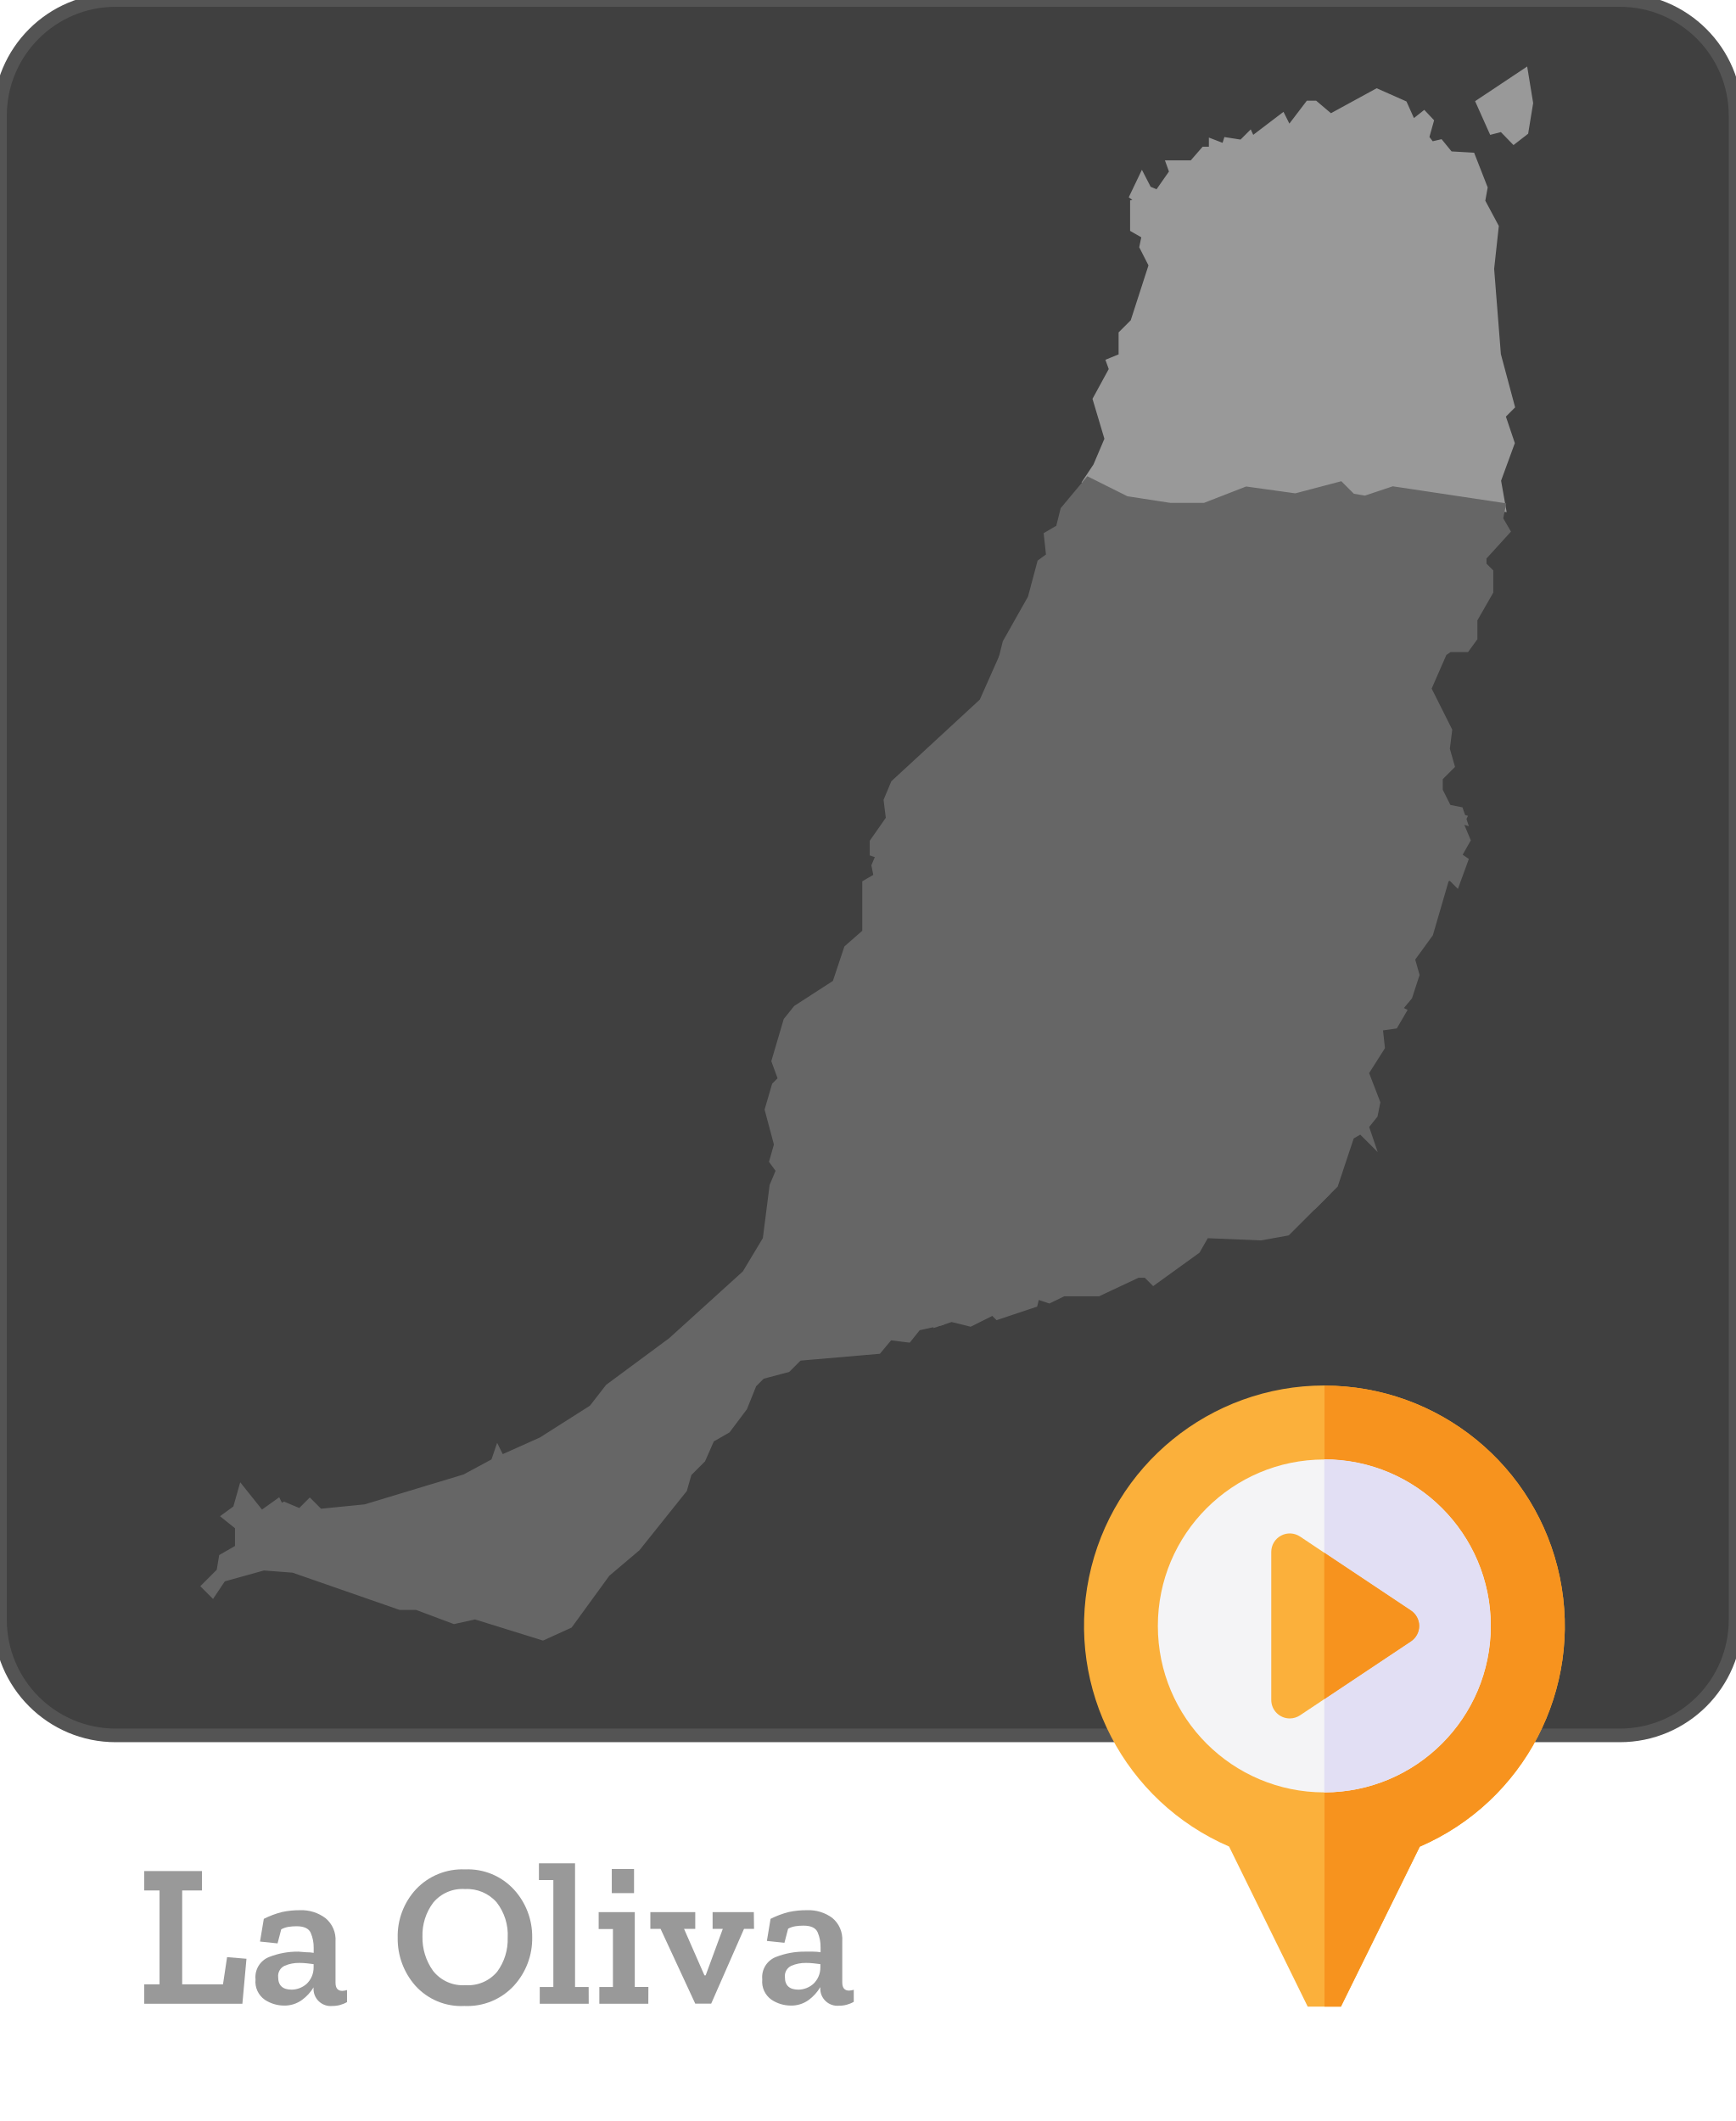
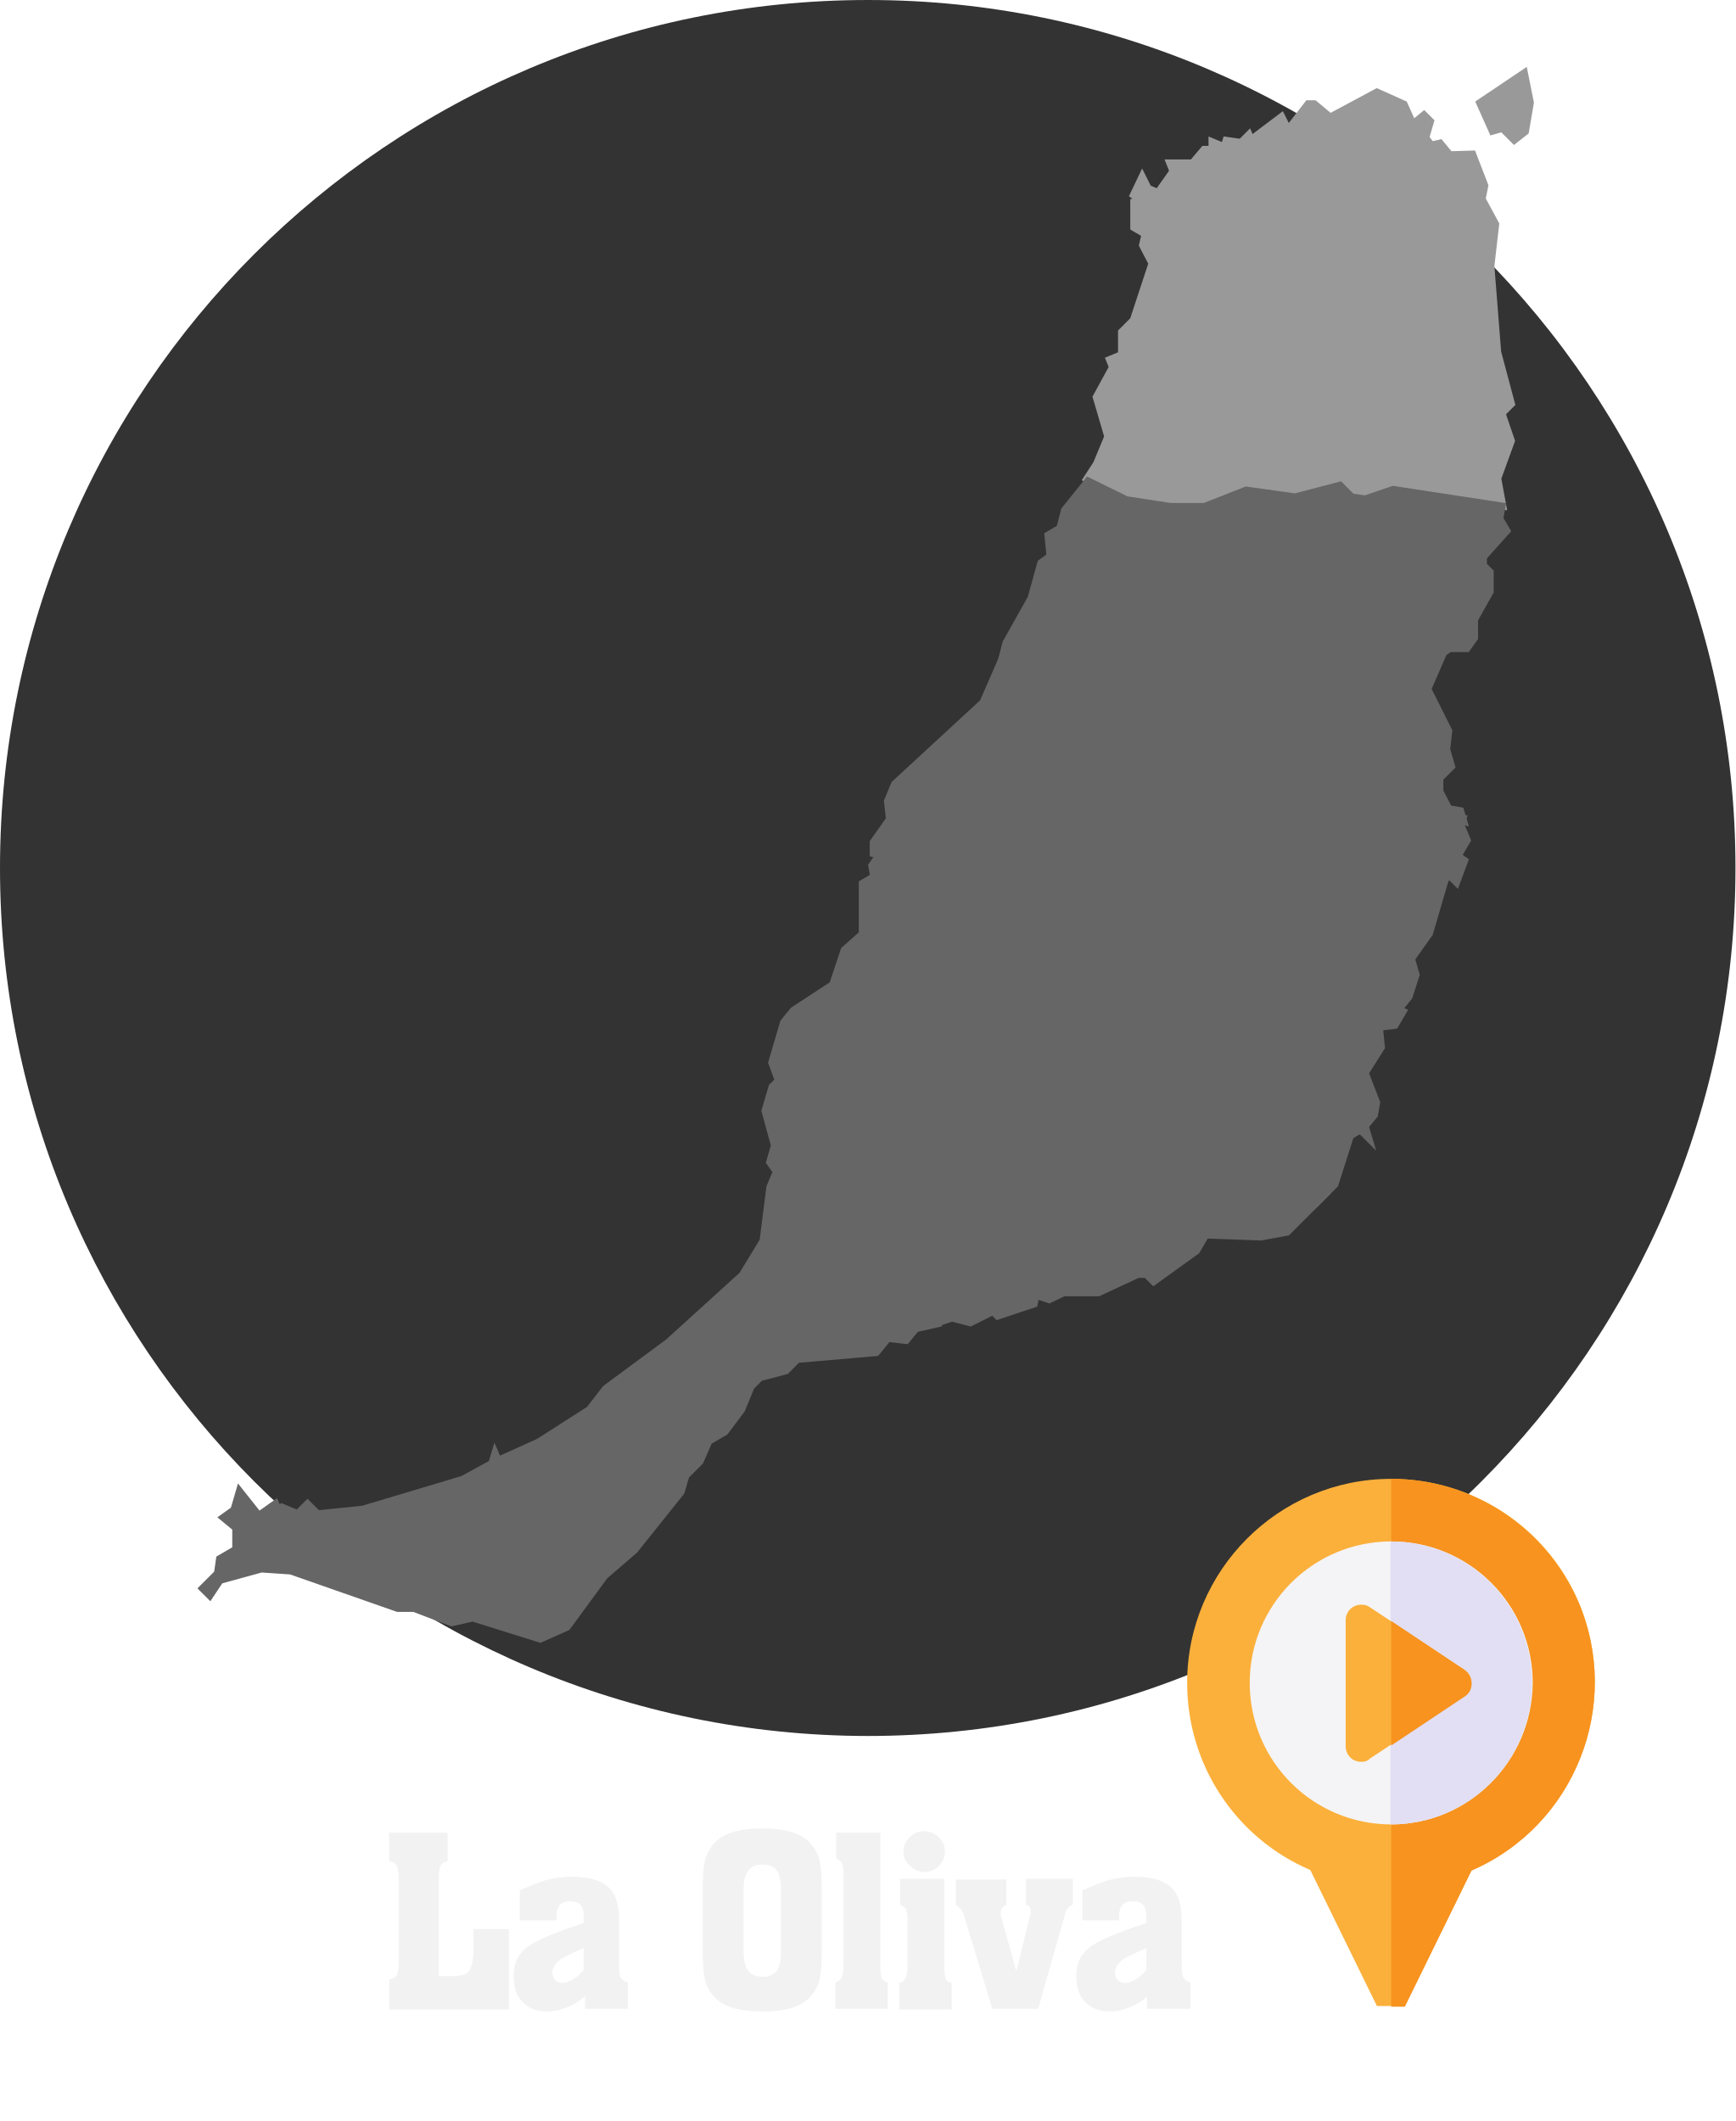
- <svg xmlns="http://www.w3.org/2000/svg" id="Municipios_de_la_provincia_de_Santa_Cruz_de_Tenerife" data-name="Municipios de la provincia de Santa Cruz de Tenerife" viewBox="0 0 255.12 311.81">
-   <defs>
-     <style>.cls-1{fill:#404040;stroke:#545454;stroke-width:2px;}.cls-1,.cls-2,.cls-3{stroke-miterlimit:10;}.cls-2{fill:#666;stroke:#666;}.cls-2,.cls-3{stroke-width:1.52px;}.cls-3,.cls-4{fill:#999;}.cls-3{stroke:#999;}.cls-5{fill:#fbb03b;}.cls-6{fill:#f7931e;}.cls-7{fill:#f4f4f6;}.cls-8{fill:#e2dff4;}</style>
-   </defs>
-   <rect class="cls-1" width="255.12" height="255.12" rx="17.01" ry="17.01" />
-   <path id="Antigua" class="cls-2" d="M214.7,120.42l-.34.68,1,2.39L214,125.89l1,.68-1,2.73-.68-.68-1,.34-2.39,8.2-2.73,3.76.68,2.39-1,3.08-1.71,2.05.68.34-1,1.71-2.39.34.34,3.08-2.39,3.76,1.71,4.44-.34,1.71-1.37,1.71.34,1-.68-.68-1.71,1-2.39,7.18-1,1,.34-1-16.74-26.31-22.21-13.33.68-4.44,3.42-4.78-1-9.57,1-2.05,7.52-2.39,4.44.68,6.49-1.71,1,1h2.39l3.76-1.37h2.39l6.15,4.1,4.78,1,1.71,1.71Z" />
-   <path id="Betancuria" class="cls-2" d="M147.38,97.18l4.44,1,4.1-1,2.39,1.71h2.05l1,3.42-.68,2.05,7.18,6.83-7.52,2.39-1,2.05,1,9.57L156.95,130l-.68,4.44-6.83-1-1.37,1.71L144,131H138.5L136.79,129V127.6l-1.71-1.71-5.47-.34-1-.34v-1.37l2.39-3.42-.34-2.73,1-2.39,13-12Z" />
-   <path id="La_Oliva" data-name="La Oliva" class="cls-3" d="M223.93,11.06l-6.14,4.09,1.69,3.78,1.38-.36,1.69,1.74,1.38-1.07.67-4.09ZM202.4,13.82l-6.85,3.74-2.36-2h-.71L189.4,19.6l-1-2L183.93,21l-.31-.67-1,1L180.51,21l-.31,1-1.74-.67v1h-1.33l-1.74,2h-3.07l.36,1-2.4,3.43-1.69-.71-.71-1.38-1,2.09,1.38,1-1.38.31v3.43l1.74,1-.36,1.74,1.38,2.71-2.76,8.54-1.69,1.69v3.43l-1.74.71.36,1-2.4,4.4,1.74,5.83-1.74,4.09-1.33,2,5.47,2.76,6.45,1h5.16l6.14-2.4,7.16,1,6.5-1.69,1.69,1.69,2.09.36,4.09-1.38,15.71,2.4-.67-3.78,2-5.47-1.38-4.09,1.38-1.38-2-7.47-1-12.68.67-6.14-2-3.74.36-2-1.74-4.45L213,23l-1.38-1.69-1.33.31-1-1.33.67-2.4-.67-.71-1.74,1.38-1.38-3.07Z" />
-   <path id="Pájara" class="cls-2" d="M129.61,125.55l5.47.34,1.71,1.71V129L138.5,131H144l4.1,4.1,1.37-1.71,6.83,1-1.37,5.81,1.71,1v1.37l-3.76,3.08-1,2.05-3.08,2.39-2.39.68-10.93,10.59-1.71.68-1.37-1-3.76,1.71.34,2.73,2.73.68,2.39,3.42.68,1.71-1.37,3.08,1.37,3.76-.68,3.08,1,2.05-1,2.73.68,3.76,2.73,2.73.34,1.71-3.08.68-1.37,1.71-2.73-.34-1.71,2.05-11.62,1-1.71,1.71-3.76,1-1.37,1.37-1.37,3.42L106.72,210l-2.39,1.37L103,214.4l-2.05,2.05-.68,2.39-6.83,8.54L89,231.14l-5.47,7.52-3.76,1.71-9.91-3.08-3.08.68-5.47-2.05H58.88l-15.72-5.47-4.44-.34-6.15,1.71-1.37,2.05-.68-.68,2.05-2.05.34-2.05,2.39-1.37v-3.42l-1.71-1.37,1.37-1,.68-2.39,2.73,3.42,2.39-1.71.34.68.68-.34,2.39,1,1.37-1.37,1.37,1.37,6.83-.68,14.69-4.44,4.44-2.39.34-1,.34.68L79.72,212l7.52-4.78,2.39-3.08,9.23-6.83,10.93-9.91,3.08-5.13,1-7.86,1-2.39-1-1.37.68-2.39-1.37-5.13,1-3.42,1-1-1-2.73,1.71-5.81,1.37-1.71,5.81-3.76,1.71-5.13,2.73-2.39V130l1.71-1-.34-1.71Z" />
-   <path id="Puerto_del_Rosario" data-name="Puerto del Rosario" class="cls-2" d="M220.51,74.63l-.34,1.71,1,1.71-3.42,3.76v1.37l1,1v2.73L216.41,91v2.73l-1,1.37H213l-1,.68-2.39,5.47,3.08,6.15-.34,2.73.68,2.39-1.71,1.71v2.05l1.37,2.73,1.71.34.34,1L201,116.66,199.32,115l-4.78-1-6.15-4.1H186l-3.76,1.37h-2.39l-1-1-6.49,1.71-4.44-.68-7.18-6.83.68-2.05-1-3.42h-2.05l-2.39-1.71-4.1,1-4.44-1,.68-2.73L151.82,88l1.37-5.13,1.37-1-.34-3.08,1.71-1,.68-2.73,3.42-4.1,5.47,2.73,6.49,1h5.13l6.15-2.39,7.18,1,6.49-1.71,1.71,1.71,2.05.34,4.1-1.37Z" />
-   <path id="Tuineje" class="cls-2" d="M194.88,175.1l-5.81,5.81-3.76.68-8.2-.34-1.37,2.39-6.15,4.44-1-1H167.2l-5.81,2.73h-5.13l-2.05,1-2.05-.68-.34,1.37-5.13,1.71-.68-.68-3.42,1.71-2.73-.68-2.05.68-.34-1.71-2.73-2.73-.68-3.76,1-2.73-1-2.05.68-3.08-1.37-3.76,1.37-3.08-.68-1.71-2.39-3.42-2.73-.68-.34-2.73,3.76-1.71,1.37,1,1.71-.68,10.93-10.59,2.39-.68,3.08-2.39,1-2.05,3.76-3.08v-1.37l-1.71-1,1.37-5.81,22.21,13.33,16.74,26.31Z" />
-   <path class="cls-4" d="M35.63,294.57H21.2v-2.85h2.25v-13.8H21.2v-2.85h8.49v2.85H26.78v13.8h6l.6-4,2.85.24Z" />
-   <path class="cls-4" d="M38.78,282.09a13.11,13.11,0,0,1,2.67-1,12.1,12.1,0,0,1,2.7-.27A5.83,5.83,0,0,1,47.86,282a4.08,4.08,0,0,1,1.46,3.42v6.06q0,1.2,1,1.2a2.62,2.62,0,0,0,.69-.12l0,1.77a4.26,4.26,0,0,1-2.16.57,2.52,2.52,0,0,1-2.76-2.67v-.06A6.38,6.38,0,0,1,44.41,294a4.33,4.33,0,0,1-2.71.84,5.17,5.17,0,0,1-2.77-.85,3.24,3.24,0,0,1-1.37-3,3.18,3.18,0,0,1,2-3.29,11.42,11.42,0,0,1,4.29-.79L45,287q.6,0,1.11.09v-.75a5.34,5.34,0,0,0-.42-2.16q-.42-1-2.1-1a7.33,7.33,0,0,0-1.19.09,3.43,3.43,0,0,0-1.06.36l-.54,2.07-2.58-.27Zm7.32,7.14v-.48l-1-.12a10,10,0,0,0-1.11-.06,5.24,5.24,0,0,0-2.15.42,1.65,1.65,0,0,0-.95,1.68q0,1.83,2,1.83a3.39,3.39,0,0,0,2.16-.83A3.29,3.29,0,0,0,46.1,289.23Z" />
-   <path class="cls-4" d="M78.23,284.79a10.27,10.27,0,0,1-2.67,7.11,9.31,9.31,0,0,1-7.29,3,9.06,9.06,0,0,1-7.23-3,10.4,10.4,0,0,1-2.58-7,10.15,10.15,0,0,1,2.7-7.17,9.35,9.35,0,0,1,7.2-2.91,9.21,9.21,0,0,1,7.22,3A10.21,10.21,0,0,1,78.23,284.79Zm-3.6.09A7.77,7.77,0,0,0,73,279.66a5.77,5.77,0,0,0-4.63-1.95,5.58,5.58,0,0,0-4.69,2,7.94,7.94,0,0,0-1.58,5,8.35,8.35,0,0,0,1.54,5,5.55,5.55,0,0,0,4.81,2.13,5.54,5.54,0,0,0,4.65-2A8,8,0,0,0,74.63,284.88Z" />
-   <path class="cls-4" d="M86.54,294.57h-7.2v-2.46h2V276.39H79.22v-2.46h5.31v18.18h2Z" />
-   <path class="cls-4" d="M95.3,294.57H88.1v-2.46h2v-8.52H88V281.1h5.31v11h2Zm-5.37-16.26v-3.54H93.2v3.54Z" />
-   <path class="cls-4" d="M110.84,283.56h-1.47l-4.83,11H102.2l-5.1-11H95.6V281.1h6.6v2.46h-1.65l3,6.84h.18l2.52-6.84h-1.5V281.1h6.06Z" />
-   <path class="cls-4" d="M113.27,282.09a13.11,13.11,0,0,1,2.67-1,12.1,12.1,0,0,1,2.7-.27,5.83,5.83,0,0,1,3.71,1.14,4.08,4.08,0,0,1,1.46,3.42v6.06q0,1.2,1,1.2a2.62,2.62,0,0,0,.69-.12l0,1.77a4.26,4.26,0,0,1-2.16.57,2.52,2.52,0,0,1-2.76-2.67v-.06A6.38,6.38,0,0,1,118.9,294a4.33,4.33,0,0,1-2.71.84,5.17,5.17,0,0,1-2.77-.85,3.24,3.24,0,0,1-1.37-3,3.18,3.18,0,0,1,2-3.29,11.42,11.42,0,0,1,4.29-.79l1.17,0q.6,0,1.11.09v-.75a5.34,5.34,0,0,0-.42-2.16q-.42-1-2.1-1a7.33,7.33,0,0,0-1.19.09,3.43,3.43,0,0,0-1.06.36l-.54,2.07-2.58-.27Zm7.32,7.14v-.48l-1-.12a10,10,0,0,0-1.11-.06,5.24,5.24,0,0,0-2.15.42,1.65,1.65,0,0,0-.95,1.68q0,1.83,2,1.83a3.39,3.39,0,0,0,2.16-.83A3.29,3.29,0,0,0,120.59,289.23Z" />
-   <path class="cls-5" d="M194.67,203.68a35.34,35.34,0,0,0-14,67.78L192.23,295h4.88l11.59-23.52a35.34,35.34,0,0,0-14-67.78Z" />
-   <path class="cls-6" d="M197.11,295l11.59-23.52a35.34,35.34,0,0,0-14-67.78V295Z" />
-   <path class="cls-7" d="M194.67,263.5A24.47,24.47,0,1,1,219.14,239,24.5,24.5,0,0,1,194.67,263.5Z" />
-   <path class="cls-8" d="M219.14,239a24.5,24.5,0,0,0-24.47-24.47V263.5A24.5,24.5,0,0,0,219.14,239Z" />
-   <path class="cls-5" d="M189.59,252.63a2.72,2.72,0,0,1-2.72-2.72V228.15a2.72,2.72,0,0,1,4.23-2.26l16.31,10.88a2.72,2.72,0,0,1,0,4.52L191.1,252.17a2.72,2.72,0,0,1-1.51.46Z" />
-   <path class="cls-6" d="M207.41,236.77l-12.75-8.5v21.52l12.75-8.5a2.72,2.72,0,0,0,0-4.52Z" />
+ <svg xmlns="http://www.w3.org/2000/svg" version="1.1" id="Municipios_de_la_provincia_de_Santa_Cruz_de_Tenerife" x="0px" y="0px" viewBox="0 0 255.1 311.8" style="enable-background:new 0 0 255.1 311.8;" xml:space="preserve">
+   <style type="text/css">
+ 	.st0{fill:#333333;}
+ 	.st1{fill:#666666;stroke:#666666;stroke-width:1.52;stroke-miterlimit:10;}
+ 	.st2{fill:#999999;stroke:#999999;stroke-width:1.52;stroke-miterlimit:10;}
+ 	.st3{fill:#F2F2F2;}
+ 	.st4{fill:#FBB03B;}
+ 	.st5{fill:#F7931E;}
+ 	.st6{fill:#F4F4F6;}
+ 	.st7{fill:#E2DFF4;}
+ </style>
+   <path class="st0" d="M127.6,0L127.6,0C198,0,255.1,57.1,255.1,127.6v0c0,70.4-57.1,127.6-127.6,127.6h0C57.1,255.1,0,198,0,127.6v0  C0,57.1,57.1,0,127.6,0z" />
+   <path id="Antigua" class="st1" d="M214.7,120.4l-0.3,0.7l1,2.4l-1.4,2.4l1,0.7l-1,2.7l-0.7-0.7l-1,0.3l-2.4,8.2l-2.7,3.8l0.7,2.4  l-1,3.1l-1.7,2.1l0.7,0.3l-1,1.7l-2.4,0.3l0.3,3.1l-2.4,3.8l1.7,4.4l-0.3,1.7l-1.4,1.7l0.3,1l-0.7-0.7l-1.7,1L196,174l-1,1l0.3-1  l-16.7-26.3l-22.2-13.3l0.7-4.4l3.4-4.8l-1-9.6l1-2.1l7.5-2.4l4.4,0.7l6.5-1.7l1,1h2.4l3.8-1.4h2.4l6.1,4.1l4.8,1l1.7,1.7  L214.7,120.4z" />
+   <path id="Betancuria" class="st1" d="M147.4,97.2l4.4,1l4.1-1l2.4,1.7h2.1l1,3.4l-0.7,2.1l7.2,6.8l-7.5,2.4l-1,2.1l1,9.6l-3.4,4.8  l-0.7,4.4l-6.8-1l-1.4,1.7L144,131h-5.5l-1.7-2v-1.4l-1.7-1.7l-5.5-0.3l-1-0.3v-1.4l2.4-3.4l-0.3-2.7l1-2.4l13-12L147.4,97.2z" />
+   <path id="La_Oliva" class="st2" d="M223.9,11.1l-6.1,4.1l1.7,3.8l1.4-0.4l1.7,1.7l1.4-1.1l0.7-4.1L223.9,11.1z M202.4,13.8l-6.9,3.7  l-2.4-2h-0.7l-3.1,4l-1-2l-4.5,3.4l-0.3-0.7l-1,1l-2.1-0.3l-0.3,1l-1.7-0.7v1h-1.3l-1.7,2h-3.1l0.4,1l-2.4,3.4l-1.7-0.7l-0.7-1.4  l-1,2.1l1.4,1l-1.4,0.3v3.4l1.7,1l-0.4,1.7l1.4,2.7l-2.8,8.5l-1.7,1.7v3.4l-1.7,0.7l0.4,1l-2.4,4.4l1.7,5.8l-1.7,4.1l-1.3,2l5.5,2.8  l6.4,1h5.2l6.1-2.4l7.2,1l6.5-1.7l1.7,1.7l2.1,0.4l4.1-1.4l15.7,2.4l-0.7-3.8l2-5.5l-1.4-4.1l1.4-1.4l-2-7.5l-1-12.7l0.7-6.1l-2-3.7  l0.4-2l-1.7-4.4L213,23l-1.4-1.7l-1.3,0.3l-1-1.3l0.7-2.4l-0.7-0.7l-1.7,1.4l-1.4-3.1L202.4,13.8z" />
+   <path id="Pájara" class="st1" d="M129.6,125.6l5.5,0.3l1.7,1.7v1.4l1.7,2h5.5l4.1,4.1l1.4-1.7l6.8,1l-1.4,5.8l1.7,1v1.4l-3.8,3.1  l-1,2.1l-3.1,2.4l-2.4,0.7l-10.9,10.6l-1.7,0.7l-1.4-1l-3.8,1.7l0.3,2.7l2.7,0.7l2.4,3.4l0.7,1.7l-1.4,3.1l1.4,3.8l-0.7,3.1l1,2.1  l-1,2.7l0.7,3.8l2.7,2.7l0.3,1.7l-3.1,0.7l-1.4,1.7l-2.7-0.3l-1.7,2.1l-11.6,1l-1.7,1.7l-3.8,1l-1.4,1.4l-1.4,3.4l-2.4,3.2l-2.4,1.4  l-1.3,3l-2.1,2.1l-0.7,2.4l-6.8,8.5l-4.4,3.8l-5.5,7.5l-3.8,1.7l-9.9-3.1l-3.1,0.7l-5.5-2.1h-2.4l-15.7-5.5l-4.4-0.3l-6.2,1.7  l-1.4,2.1l-0.7-0.7l2.1-2.1l0.3-2.1l2.4-1.4v-3.4l-1.7-1.4l1.4-1l0.7-2.4l2.7,3.4l2.4-1.7l0.3,0.7l0.7-0.3l2.4,1l1.4-1.4l1.4,1.4  l6.8-0.7l14.7-4.4l4.4-2.4l0.3-1l0.3,0.7l6.2-2.8l7.5-4.8l2.4-3.1l9.2-6.8l10.9-9.9l3.1-5.1l1-7.9l1-2.4l-1-1.4l0.7-2.4l-1.4-5.1  l1-3.4l1-1l-1-2.7l1.7-5.8l1.4-1.7l5.8-3.8l1.7-5.1l2.7-2.4V130l1.7-1l-0.3-1.7L129.6,125.6z" />
+   <path id="Puerto_del_Rosario" class="st1" d="M220.5,74.6l-0.3,1.7l1,1.7l-3.4,3.8v1.4l1,1v2.7l-2.3,4.1v2.7l-1,1.4H213l-1,0.7  l-2.4,5.5l3.1,6.2l-0.3,2.7l0.7,2.4l-1.7,1.7v2.1l1.4,2.7l1.7,0.3l0.3,1l-13.7-3.7l-1.7-1.7l-4.8-1l-6.1-4.1H186l-3.8,1.4h-2.4l-1-1  l-6.5,1.7l-4.4-0.7l-7.2-6.8l0.7-2.1l-1-3.4h-2.1l-2.4-1.7l-4.1,1l-4.4-1l0.7-2.7l3.7-6.6l1.4-5.1l1.4-1l-0.3-3.1l1.7-1l0.7-2.7  L160,71l5.5,2.7l6.5,1h5.1l6.1-2.4l7.2,1l6.5-1.7l1.7,1.7l2.1,0.3l4.1-1.4L220.5,74.6z" />
+   <path id="Tuineje" class="st1" d="M194.9,175.1l-5.8,5.8l-3.8,0.7l-8.2-0.3l-1.4,2.4l-6.1,4.4l-1-1h-1.4l-5.8,2.7h-5.1l-2.1,1  l-2.1-0.7l-0.3,1.4l-5.1,1.7l-0.7-0.7l-3.4,1.7l-2.7-0.7l-2.1,0.7l-0.3-1.7l-2.7-2.7l-0.7-3.8l1-2.7l-1-2.1l0.7-3.1l-1.4-3.8  l1.4-3.1l-0.7-1.7l-2.4-3.4l-2.7-0.7l-0.3-2.7l3.8-1.7l1.4,1l1.7-0.7l10.9-10.6l2.4-0.7l3.1-2.4l1-2.1l3.8-3.1v-1.4l-1.7-1l1.4-5.8  l22.2,13.3l16.7,26.3L194.9,175.1z" />
+   <g>
+     <path class="st3" d="M74.8,295.4H57.2V291c0.5-0.1,0.9-0.3,1.1-0.6c0.2-0.3,0.3-1,0.3-2.1v-12c0-1.1-0.1-1.7-0.3-2.1   c-0.2-0.3-0.5-0.5-1.1-0.6v-4.2h8.6v4.2c-0.5,0.1-0.8,0.3-1,0.6c-0.2,0.3-0.3,1-0.3,2.1v14.2h2c1.2,0,2-0.2,2.4-0.7   c0.4-0.5,0.7-1.6,0.7-3.3v-2.9h5.2V295.4z" />
+     <path class="st3" d="M86,293.4c-0.8,0.8-1.7,1.3-2.7,1.7c-1,0.4-1.9,0.6-2.9,0.6c-1.5,0-2.7-0.5-3.6-1.4c-0.9-0.9-1.3-2.2-1.3-3.9   c0-1.7,0.6-3,1.9-4.1c1.3-1,4.1-2.2,8.4-3.6v-1.1c0-0.7-0.2-1.3-0.5-1.6c-0.3-0.3-0.8-0.5-1.5-0.5c-0.7,0-1.2,0.2-1.5,0.5   c-0.3,0.4-0.5,0.9-0.5,1.7v0.6h-5.4v-4.4c1.3-0.6,2.6-1.1,3.8-1.5c1.3-0.3,2.5-0.5,3.8-0.5c2.5,0,4.3,0.5,5.4,1.5s1.6,2.6,1.6,4.9   v6.4c0,1.1,0.1,1.8,0.3,2.1c0.2,0.3,0.5,0.5,1,0.6v3.9H86V293.4z M85.8,286.4c-1.9,0.8-3.2,1.4-3.7,1.9c-0.6,0.5-0.9,1.1-0.9,1.7   c0,0.5,0.1,0.8,0.4,1.1s0.6,0.4,1.1,0.4c0.5,0,1-0.2,1.5-0.5c0.5-0.3,1.1-0.8,1.6-1.4V286.4z" />
+     <path class="st3" d="M103.3,278.1c0-2.1,0.1-3.6,0.3-4.5c0.2-0.9,0.6-1.6,1.1-2.3c0.7-0.9,1.6-1.5,2.8-1.9c1.2-0.4,2.7-0.6,4.6-0.6   c1.8,0,3.3,0.2,4.5,0.6c1.2,0.4,2.1,1,2.8,1.9c0.5,0.6,0.9,1.4,1.1,2.3c0.2,0.9,0.3,2.4,0.3,4.4v8.5c0,2.1-0.1,3.5-0.3,4.4   c-0.2,0.9-0.6,1.7-1.1,2.3c-0.7,0.9-1.6,1.5-2.8,1.9c-1.2,0.4-2.7,0.6-4.5,0.6c-1.8,0-3.4-0.2-4.6-0.6c-1.2-0.4-2.1-1-2.8-1.9   c-0.5-0.6-0.9-1.4-1.1-2.3c-0.2-0.9-0.3-2.4-0.3-4.5V278.1z M109.3,277.9v8.9c0,1.4,0.2,2.3,0.7,2.9c0.4,0.6,1.1,0.9,2.1,0.9   c1,0,1.6-0.3,2.1-0.9c0.4-0.6,0.6-1.6,0.6-2.9v-8.9c0-1.4-0.2-2.3-0.6-2.9c-0.4-0.6-1.1-0.9-2.1-0.9c-1,0-1.7,0.3-2.1,0.9   C109.5,275.6,109.3,276.5,109.3,277.9z" />
+     <path class="st3" d="M124,275.7c0-0.9-0.1-1.5-0.2-1.8c-0.2-0.3-0.5-0.5-0.9-0.7v-3.8h6.5v19.4c0,1,0.1,1.7,0.2,2s0.5,0.5,0.9,0.6   v3.9h-7.7v-3.9c0.4-0.1,0.8-0.3,0.9-0.7c0.2-0.4,0.3-1.1,0.3-2.2V275.7z" />
+     <path class="st3" d="M138.8,288.9c0,1,0.1,1.7,0.2,2s0.5,0.5,0.9,0.6v3.9h-7.7v-3.9c0.4-0.1,0.8-0.3,0.9-0.7   c0.2-0.4,0.3-1.1,0.3-2.2v-6.1c0-0.9-0.1-1.5-0.2-1.8c-0.2-0.3-0.5-0.5-0.9-0.7v-3.8h6.5V288.9z M132.8,272.2   c0-0.8,0.3-1.5,0.9-2.1c0.6-0.6,1.3-0.9,2.1-0.9c0.8,0,1.6,0.3,2.2,0.9c0.6,0.6,0.9,1.3,0.9,2.1c0,0.8-0.3,1.5-0.9,2.1   c-0.6,0.6-1.3,0.9-2.1,0.9c-0.8,0-1.5-0.3-2.1-0.9C133.1,273.8,132.8,273.1,132.8,272.2z" />
+     <path class="st3" d="M145.9,295.4l-4.2-13.8c-0.1-0.4-0.3-0.8-0.5-1c-0.2-0.2-0.4-0.4-0.7-0.5v-3.8h7.4v3.8   c-0.3,0.1-0.5,0.2-0.6,0.4c-0.1,0.2-0.2,0.4-0.2,0.7c0,0.1,0,0.2,0,0.4c0,0.1,0,0.2,0.1,0.3l2.2,7.9l2-8.2c0-0.1,0-0.2,0.1-0.3   c0-0.1,0-0.2,0-0.3c0-0.3,0-0.4-0.1-0.6s-0.3-0.3-0.6-0.4v-3.8h6.9v3.8c-0.3,0.1-0.6,0.3-0.7,0.5c-0.2,0.2-0.4,0.6-0.5,1.1   l-3.9,13.7H145.9z" />
+     <path class="st3" d="M168.7,293.4c-0.8,0.8-1.7,1.3-2.7,1.7c-1,0.4-1.9,0.6-2.9,0.6c-1.5,0-2.7-0.5-3.6-1.4   c-0.9-0.9-1.3-2.2-1.3-3.9c0-1.7,0.6-3,1.9-4.1c1.3-1,4.1-2.2,8.4-3.6v-1.1c0-0.7-0.2-1.3-0.5-1.6c-0.3-0.3-0.8-0.5-1.5-0.5   c-0.7,0-1.2,0.2-1.5,0.5c-0.3,0.4-0.5,0.9-0.5,1.7v0.6h-5.4v-4.4c1.3-0.6,2.6-1.1,3.8-1.5c1.3-0.3,2.5-0.5,3.8-0.5   c2.5,0,4.3,0.5,5.4,1.5s1.6,2.6,1.6,4.9v6.4c0,1.1,0.1,1.8,0.3,2.1c0.2,0.3,0.5,0.5,1,0.6v3.9h-6.4V293.4z M168.5,286.4   c-1.9,0.8-3.2,1.4-3.7,1.9c-0.6,0.5-0.9,1.1-0.9,1.7c0,0.5,0.1,0.8,0.4,1.1s0.6,0.4,1.1,0.4c0.5,0,1-0.2,1.5-0.5   c0.5-0.3,1.1-0.8,1.6-1.4V286.4z" />
+   </g>
+   <g>
+     <path class="st4" d="M204.5,217.4c-16.6,0-30,13.5-30,30c0,12,7.1,22.8,18.1,27.5l9.8,20h4.1l9.8-20c15.2-6.6,22.2-24.3,15.7-39.5   C227.3,224.5,216.5,217.4,204.5,217.4L204.5,217.4z" />
+     <path class="st5" d="M206.5,295l9.8-20c15.2-6.6,22.2-24.3,15.7-39.5c-4.8-11-15.6-18.1-27.5-18.1V295H206.5z" />
+     <path class="st6" d="M204.5,268.2c-11.5,0-20.8-9.3-20.8-20.8c0-11.5,9.3-20.8,20.8-20.8c11.5,0,20.8,9.3,20.8,20.8   C225.2,258.9,215.9,268.2,204.5,268.2z" />
+     <path class="st7" d="M225.2,247.4c0-11.5-9.3-20.8-20.8-20.8v41.6C215.9,268.2,225.2,258.9,225.2,247.4z" />
+     <path class="st4" d="M200.1,259c-1.3,0-2.3-1-2.3-2.3l0,0v-18.5c0-1.3,1-2.3,2.3-2.3c0.5,0,0.9,0.1,1.3,0.4l13.9,9.2   c1.1,0.7,1.3,2.1,0.6,3.2c-0.2,0.3-0.4,0.5-0.6,0.6l-13.9,9.2C201,258.9,200.6,259,200.1,259L200.1,259z" />
+     <path class="st5" d="M215.3,245.5l-10.8-7.2v18.3l10.8-7.2c1.1-0.7,1.3-2.1,0.6-3.2C215.7,245.9,215.5,245.7,215.3,245.5z" />
+   </g>
</svg>
